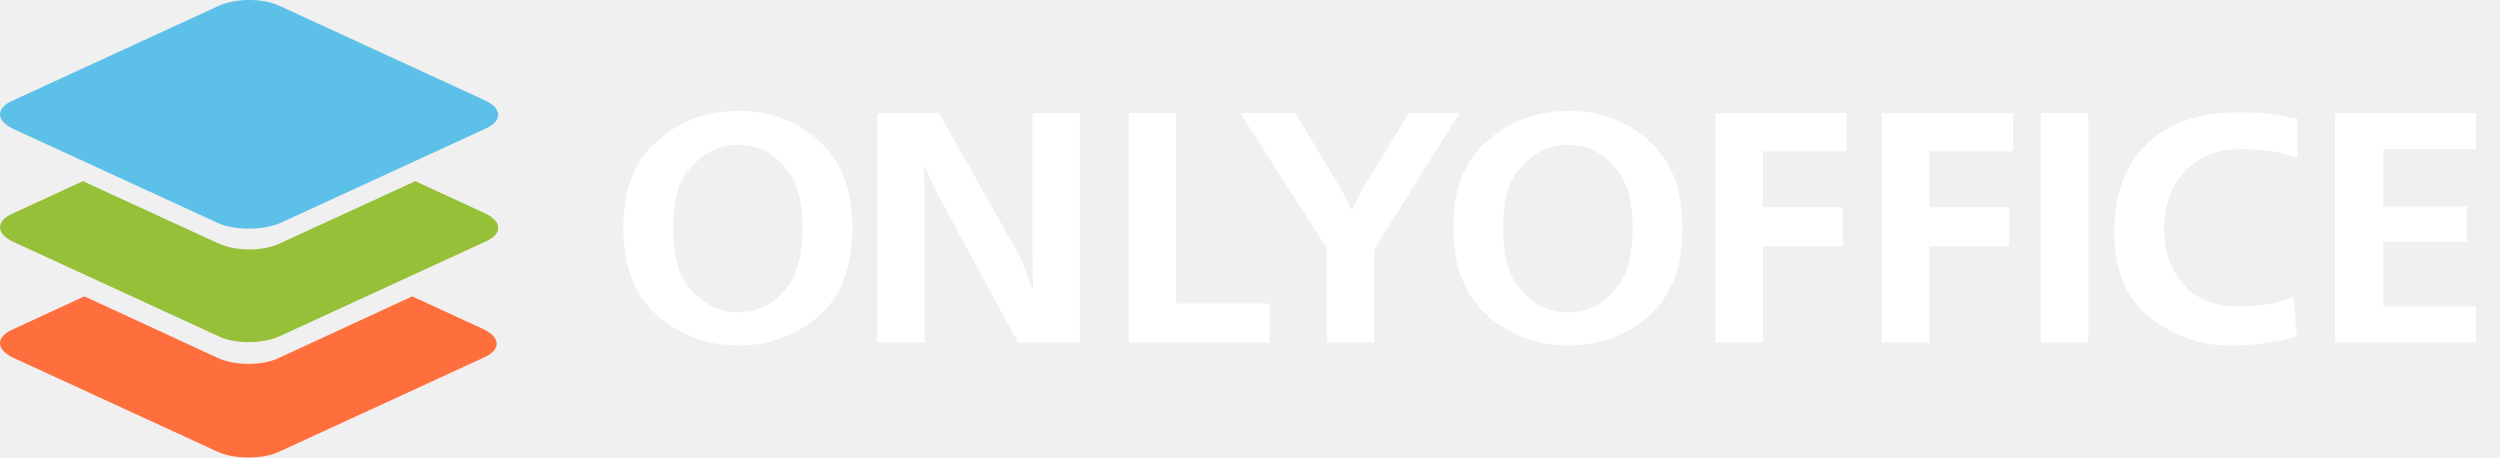
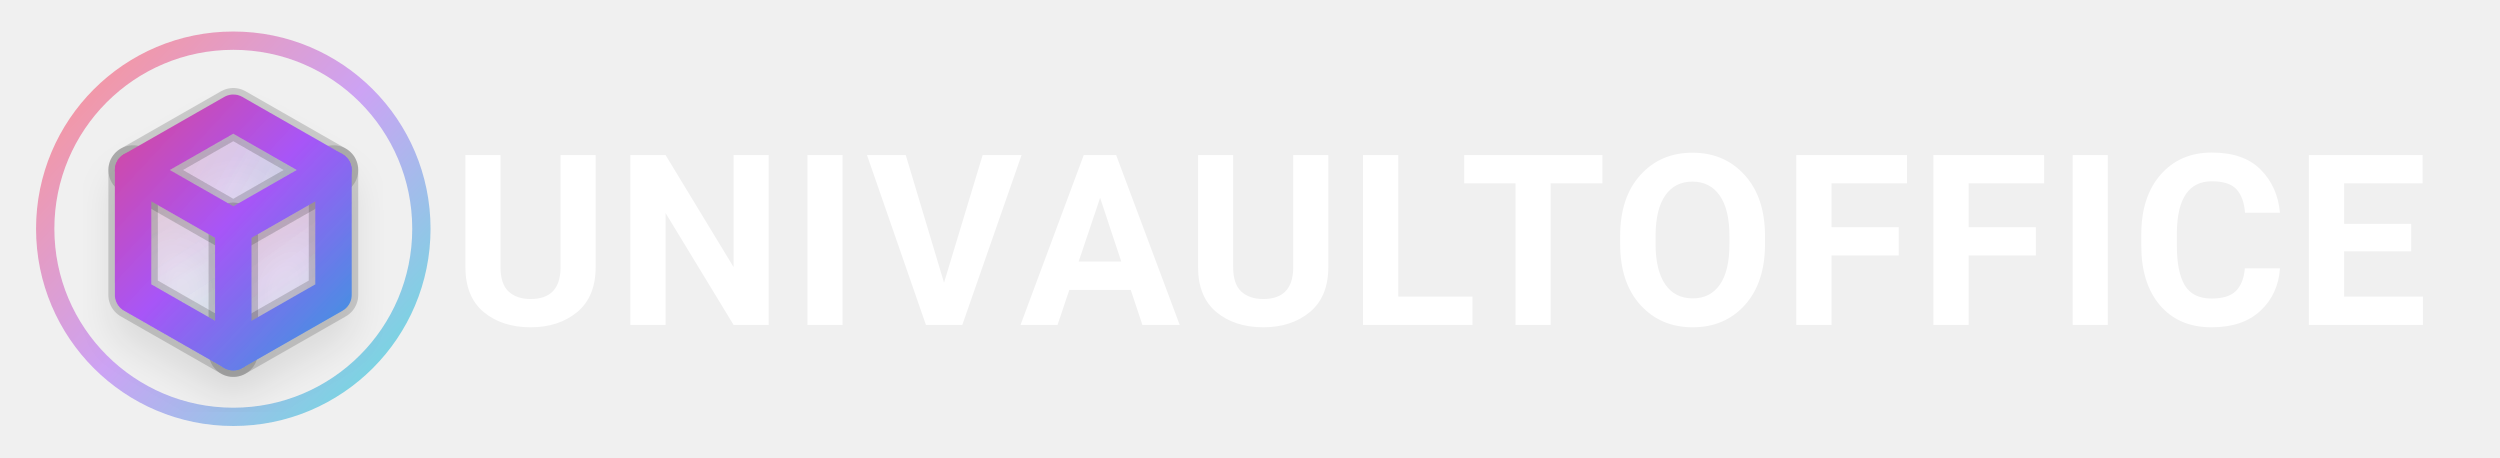
- <svg xmlns="http://www.w3.org/2000/svg" width="153" height="28" viewBox="0 0 153 28" fill="none">
-   <path fill-rule="evenodd" clip-rule="evenodd" d="M13.34 27.657L0.801 21.89C-0.267 21.386 -0.267 20.608 0.801 20.15L5.167 18.137L13.294 21.89C14.362 22.393 16.08 22.393 17.102 21.89L25.229 18.137L29.595 20.15C30.663 20.654 30.663 21.432 29.595 21.89L17.056 27.657C16.08 28.114 14.362 28.114 13.34 27.657Z" fill="#FF6F3D" />
-   <path fill-rule="evenodd" clip-rule="evenodd" d="M13.34 20.562L0.801 14.795C-0.267 14.292 -0.267 13.514 0.801 13.056L5.074 11.088L13.34 14.887C14.409 15.39 16.127 15.39 17.148 14.887L25.415 11.088L29.688 13.056C30.756 13.559 30.756 14.338 29.688 14.795L17.148 20.562C16.08 21.066 14.362 21.066 13.34 20.562Z" fill="#95C038" />
-   <path fill-rule="evenodd" clip-rule="evenodd" d="M13.34 13.651L0.801 7.884C-0.267 7.38 -0.267 6.602 0.801 6.145L13.34 0.378C14.409 -0.126 16.127 -0.126 17.148 0.378L29.688 6.145C30.756 6.648 30.756 7.426 29.688 7.884L17.148 13.651C16.08 14.109 14.362 14.109 13.34 13.651Z" fill="#5DC0E8" />
-   <path d="M38.153 13.943C38.153 11.558 38.844 9.758 40.273 8.588C41.656 7.373 43.315 6.788 45.205 6.788C47.095 6.788 48.708 7.373 50.091 8.588C51.474 9.803 52.165 11.558 52.165 13.988C52.165 16.373 51.474 18.174 50.091 19.344C48.708 20.559 47.049 21.144 45.205 21.144C43.315 21.144 41.702 20.559 40.273 19.344C38.844 18.128 38.153 16.328 38.153 13.943ZM41.195 13.943C41.195 15.608 41.518 16.778 42.117 17.544C42.762 18.308 43.453 18.803 44.191 18.983C44.375 19.029 44.514 19.073 44.698 19.073C44.836 19.073 45.021 19.119 45.159 19.119C45.343 19.119 45.482 19.119 45.666 19.073C45.85 19.073 45.989 19.029 46.173 18.983C46.91 18.803 47.602 18.308 48.201 17.544C48.8 16.778 49.123 15.563 49.123 13.988C49.123 12.368 48.8 11.198 48.201 10.433C47.602 9.668 46.91 9.173 46.173 8.993C45.989 8.948 45.804 8.903 45.666 8.903C45.482 8.903 45.343 8.858 45.159 8.858C44.975 8.858 44.836 8.858 44.698 8.903C44.56 8.903 44.375 8.948 44.191 8.993C43.453 9.173 42.762 9.668 42.117 10.433C41.518 11.108 41.195 12.323 41.195 13.943Z" fill="white" />
-   <path d="M53.686 6.923H57.466L62.444 15.743L63.181 17.678H63.227L63.181 15.158V6.923H66.085V20.964H62.306L57.328 11.783L56.59 10.208H56.544L56.59 12.683V20.964H53.686V6.923Z" fill="white" />
-   <path d="M69.081 6.923H71.985V18.578H77.701V20.964H69.081V6.923Z" fill="white" />
-   <path d="M75.903 6.923H79.268L82.218 11.828L82.679 12.818H82.771L83.232 11.828L86.228 6.923H89.316L84.108 15.248V20.964H81.204V15.203L75.903 6.923Z" fill="white" />
-   <path d="M88.947 13.943C88.947 11.558 89.639 9.758 91.067 8.588C92.45 7.373 94.11 6.788 95.999 6.788C97.889 6.788 99.503 7.373 100.885 8.588C102.268 9.803 102.96 11.558 102.96 13.988C102.96 16.373 102.268 18.174 100.885 19.344C99.503 20.559 97.843 21.144 95.999 21.144C94.11 21.144 92.496 20.559 91.067 19.344C89.685 18.128 88.947 16.328 88.947 13.943ZM91.989 13.943C91.989 15.608 92.312 16.778 92.911 17.544C93.557 18.308 94.202 18.803 94.986 18.983C95.17 19.029 95.308 19.073 95.493 19.073C95.631 19.073 95.815 19.119 95.953 19.119C96.138 19.119 96.276 19.119 96.46 19.073C96.645 19.073 96.783 19.029 96.968 18.983C97.705 18.803 98.396 18.308 98.996 17.544C99.595 16.778 99.917 15.563 99.917 13.988C99.917 12.368 99.595 11.198 98.996 10.433C98.396 9.668 97.705 9.173 96.968 8.993C96.783 8.948 96.599 8.903 96.46 8.903C96.276 8.903 96.138 8.858 95.953 8.858C95.769 8.858 95.631 8.858 95.493 8.903C95.354 8.903 95.17 8.948 94.986 8.993C94.248 9.173 93.557 9.668 92.911 10.433C92.312 11.108 91.989 12.323 91.989 13.943Z" fill="white" />
-   <path d="M104.988 6.923H113.008V9.263H107.891V12.683H112.777V15.068H107.891V20.964H104.988V6.923Z" fill="white" />
-   <path d="M115.174 6.923H123.195V9.263H118.078V12.683H122.964V15.068H118.078V20.964H115.174V6.923Z" fill="white" />
-   <path d="M124.9 20.964V6.923H127.804V20.964H124.9Z" fill="white" />
-   <path d="M140.599 7.238V9.668C140.092 9.488 139.585 9.353 139.032 9.263C138.478 9.173 137.833 9.128 137.188 9.128C135.667 9.128 134.515 9.578 133.685 10.523C132.855 11.423 132.44 12.593 132.44 13.988C132.44 15.338 132.809 16.463 133.593 17.363C134.376 18.263 135.482 18.758 136.911 18.758C137.418 18.758 137.925 18.713 138.525 18.668C139.124 18.578 139.723 18.443 140.368 18.173L140.553 20.558C140.46 20.604 140.322 20.648 140.184 20.694C140 20.738 139.815 20.784 139.585 20.828C139.216 20.919 138.755 20.963 138.202 21.053C137.649 21.099 137.096 21.144 136.497 21.144C136.404 21.144 136.312 21.144 136.266 21.144C136.174 21.144 136.082 21.144 136.036 21.144C134.376 21.053 132.855 20.424 131.472 19.343C130.09 18.218 129.398 16.463 129.398 14.123C129.398 11.828 130.09 10.028 131.426 8.768C132.763 7.508 134.607 6.878 136.865 6.878C137.464 6.878 138.018 6.878 138.478 6.923C138.986 6.968 139.446 7.058 139.953 7.148C140.046 7.193 140.184 7.193 140.276 7.238C140.368 7.193 140.46 7.238 140.599 7.238Z" fill="white" />
-   <path d="M142.903 6.923H151.523V9.128H145.853V12.638H150.97V14.798H145.853V18.759H151.523V20.964H142.903V6.923Z" fill="white" />
+ <svg xmlns="http://www.w3.org/2000/svg" width="153" height="28" viewBox="0 0 245 45" fill="none" shape-rendering="geometricPrecision">
+   <g>
+     <defs>
+       <linearGradient id="gC" x1="8" y1="9" x2="37" y2="36" gradientUnits="userSpaceOnUse">
+         <stop offset="0" stop-color="#F43F5E" />
+         <stop offset="0.5" stop-color="#A855F7" />
+         <stop offset="1" stop-color="#06B6D4" />
+       </linearGradient>
+       <filter id="coreShadow" x="-25%" y="-25%" width="150%" height="150%">
+         <feDropShadow dx="0" dy="1.0" stdDeviation="0.9" flood-color="#000" flood-opacity="0.18" />
+         <feDropShadow dx="0" dy="2.0" stdDeviation="1.4" flood-color="#000" flood-opacity="0.10" />
+       </filter>
+       <linearGradient id="topFill" x1="14" y1="14" x2="31" y2="24" gradientUnits="userSpaceOnUse">
+         <stop offset="0" stop-color="#F43F5E" stop-opacity="0.22" />
+         <stop offset="0.5" stop-color="#A855F7" stop-opacity="0.18" />
+         <stop offset="1" stop-color="#06B6D4" stop-opacity="0.14" />
+       </linearGradient>
+       <linearGradient id="leftFill" x1="14" y1="19" x2="23" y2="33" gradientUnits="userSpaceOnUse">
+         <stop offset="0" stop-color="#F43F5E" stop-opacity="0.14" />
+         <stop offset="0.5" stop-color="#A855F7" stop-opacity="0.11" />
+         <stop offset="1" stop-color="#06B6D4" stop-opacity="0.09" />
+       </linearGradient>
+       <linearGradient id="rightFill" x1="22" y1="19" x2="32" y2="33" gradientUnits="userSpaceOnUse">
+         <stop offset="0" stop-color="#F43F5E" stop-opacity="0.18" />
+         <stop offset="0.5" stop-color="#A855F7" stop-opacity="0.15" />
+         <stop offset="1" stop-color="#06B6D4" stop-opacity="0.12" />
+       </linearGradient>
+     </defs>
+     <circle cx="22.5" cy="22.5" r="18.5" fill="none" stroke="url(#gC)" stroke-width="1.8" stroke-linecap="round" opacity="0.5" />
+     <g filter="url(#coreShadow)" transform="translate(0 -1.3) translate(22.5 22.5) scale(1.28) translate(-22.5 -22.5)">
+       <path d="M22.5 14.6L30.2 19.0L22.5 23.4L14.8 19.0Z" fill="url(#topFill)" />
+       <path d="M14.8 19.0V28.6L22.5 33.0V23.4L14.8 19.0Z" fill="url(#leftFill)" />
+       <path d="M30.2 19.0V28.6L22.5 33.0V23.4L30.2 19.0Z" fill="url(#rightFill)" />
+       <g fill="none" stroke="#000" stroke-opacity="0.16" stroke-width="3.8" stroke-linecap="round" stroke-linejoin="round">
+         <path d="M22.5 14.6L30.2 19.0L22.5 23.4L14.8 19.0Z" />
+         <path d="M14.8 19.0V28.6L22.5 33.0L30.2 28.6V19.0" />
+         <path d="M22.5 23.4V33.0" />
+       </g>
+       <g fill="none" stroke="url(#gC)" stroke-width="2.8" stroke-linecap="round" stroke-linejoin="round">
+         <path d="M22.5 14.6L30.2 19.0L22.5 23.4L14.8 19.0Z" />
+         <path d="M14.8 19.0V28.6L22.5 33.0L30.2 28.6V19.0" />
+         <path d="M22.5 23.4V33.0" />
+       </g>
+     </g>
+   </g>
+   <text x="44" y="25.5" dominant-baseline="middle" font-family="ui-sans-serif, system-ui, -apple-system, Segoe UI, Roboto, Arial" font-size="23.5" font-weight="700" letter-spacing="0.6" fill="#FFFFFF">UNIVAULTOFFICE</text>
</svg>
